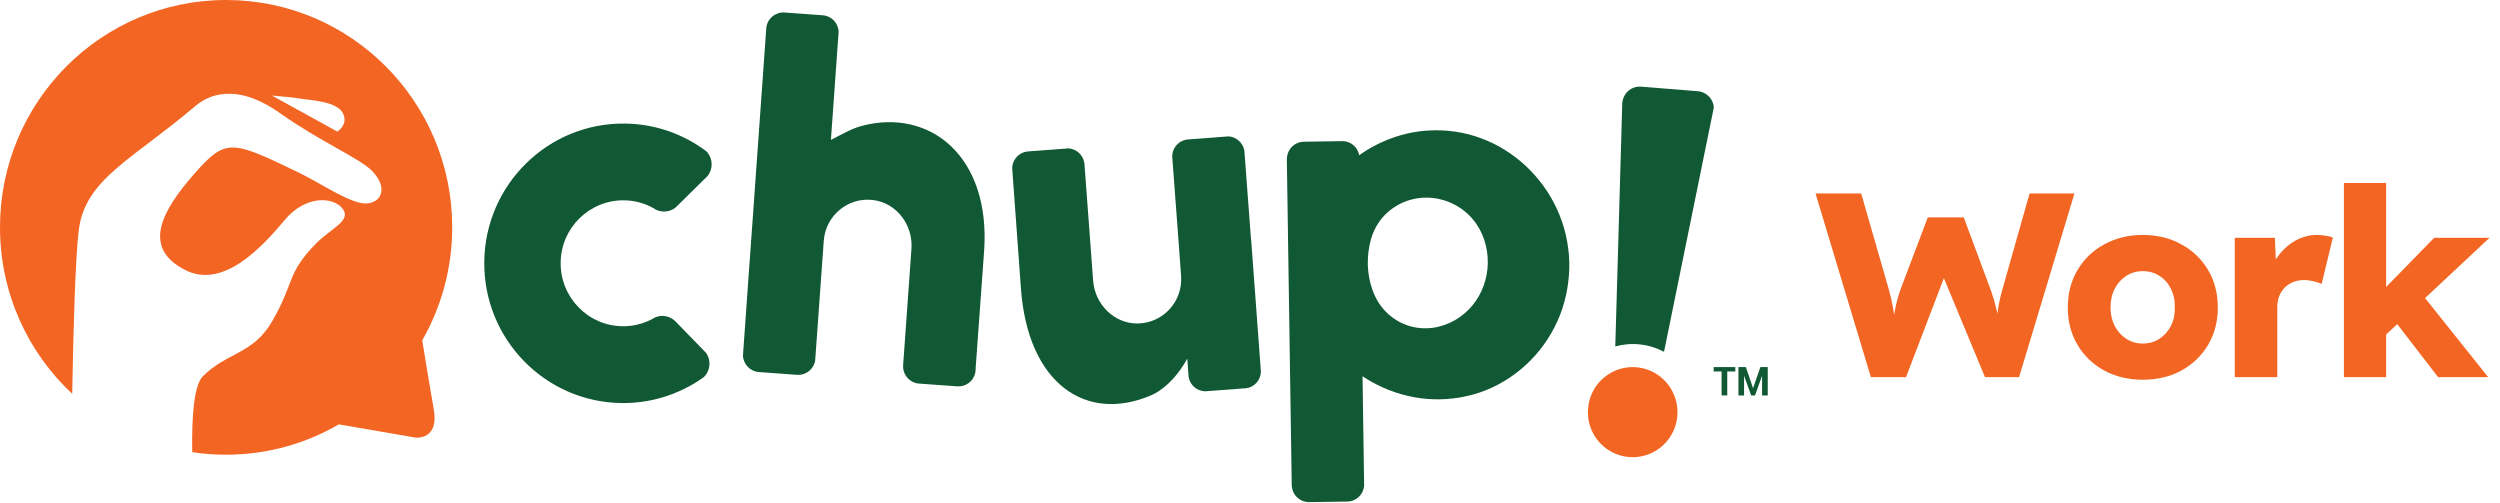
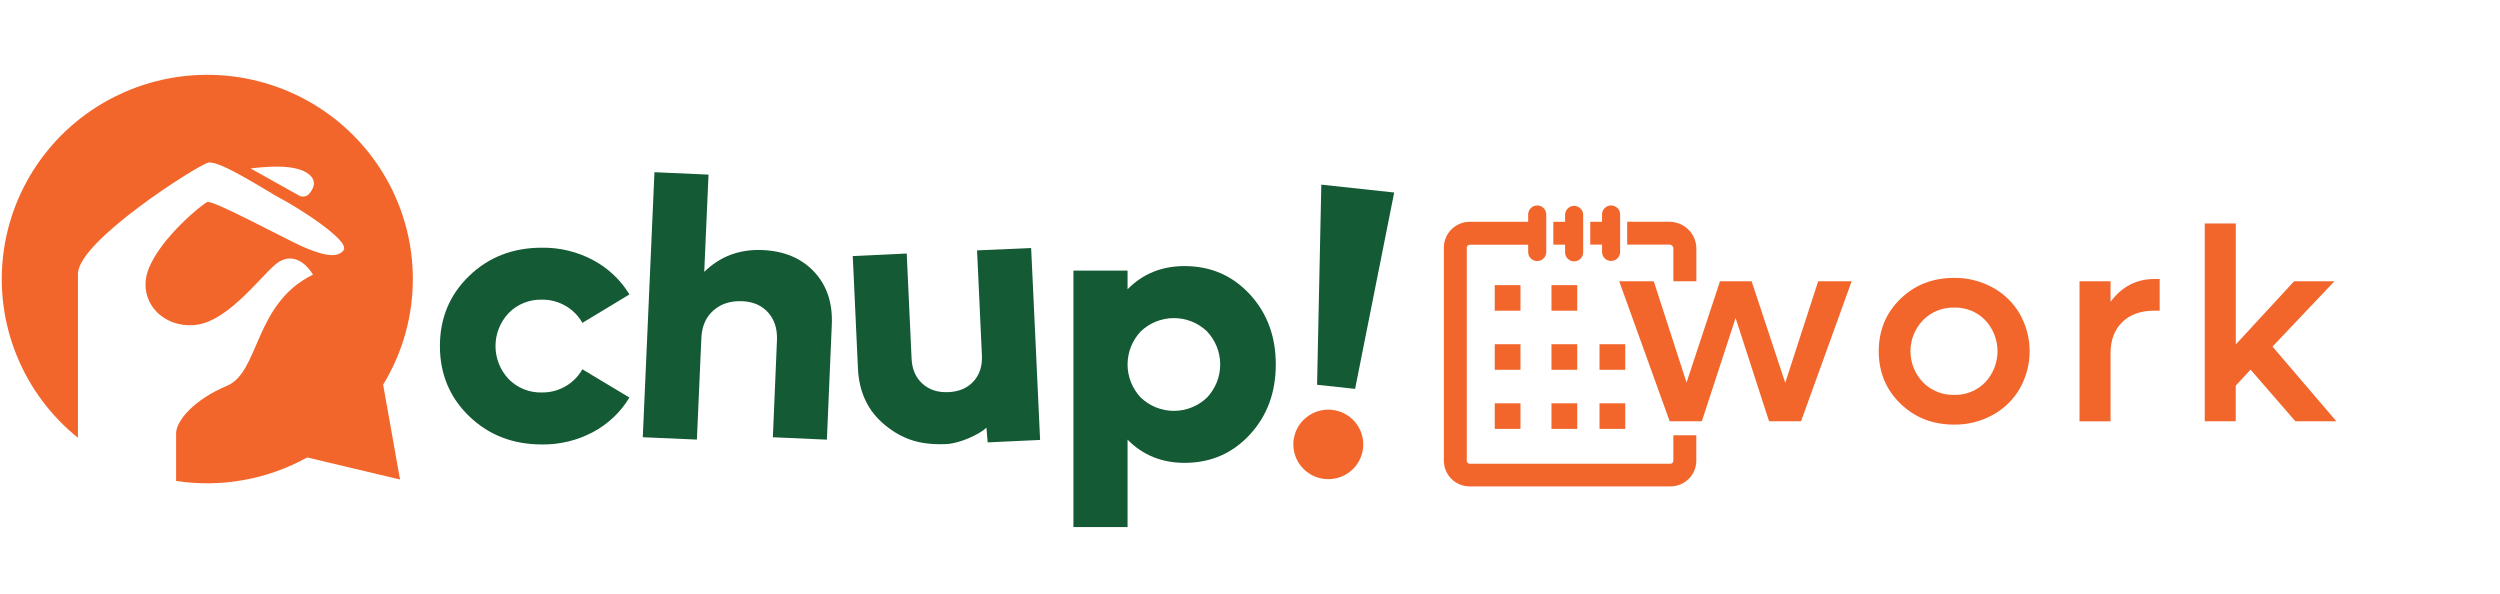
- <svg xmlns="http://www.w3.org/2000/svg" width="224" height="45" viewBox="0 0 224 45" fill="none">
-   <path d="M167.631 33.789L162.672 17.337H166.762L169.253 25.986C169.394 26.488 169.511 27.005 169.605 27.537C169.699 28.055 169.778 28.54 169.84 28.995C169.903 29.433 169.942 29.778 169.958 30.029L169.417 30.052C169.527 29.457 169.613 28.932 169.676 28.477C169.739 28.023 169.817 27.6 169.911 27.208C170.005 26.801 170.122 26.394 170.264 25.986L172.731 19.476H175.951L178.372 25.986C178.56 26.503 178.709 26.997 178.818 27.467C178.944 27.921 179.038 28.352 179.1 28.759C179.179 29.151 179.241 29.543 179.288 29.935L178.795 30.029C178.826 29.731 178.85 29.465 178.865 29.23C178.897 28.995 178.92 28.767 178.936 28.548C178.952 28.313 178.975 28.078 179.006 27.843C179.038 27.592 179.085 27.318 179.147 27.02C179.21 26.707 179.296 26.354 179.406 25.963L181.85 17.337H185.869L180.91 33.789H177.855L173.93 24.341L174.376 24.388L170.781 33.789H167.631ZM191.995 34.024C190.71 34.024 189.559 33.75 188.54 33.202C187.522 32.637 186.723 31.87 186.143 30.898C185.563 29.911 185.274 28.799 185.274 27.561C185.274 26.292 185.563 25.172 186.143 24.2C186.723 23.213 187.522 22.445 188.54 21.897C189.559 21.333 190.71 21.051 191.995 21.051C193.296 21.051 194.447 21.333 195.45 21.897C196.469 22.445 197.268 23.213 197.847 24.2C198.427 25.172 198.717 26.292 198.717 27.561C198.717 28.799 198.427 29.911 197.847 30.898C197.268 31.87 196.469 32.637 195.45 33.202C194.447 33.75 193.296 34.024 191.995 34.024ZM191.995 30.781C192.559 30.781 193.053 30.64 193.476 30.358C193.915 30.076 194.259 29.692 194.51 29.206C194.761 28.72 194.878 28.172 194.863 27.561C194.878 26.919 194.761 26.354 194.51 25.869C194.259 25.367 193.915 24.983 193.476 24.717C193.053 24.435 192.559 24.294 191.995 24.294C191.447 24.294 190.953 24.435 190.515 24.717C190.076 24.999 189.731 25.383 189.48 25.869C189.23 26.354 189.104 26.919 189.104 27.561C189.104 28.172 189.23 28.72 189.48 29.206C189.731 29.692 190.076 30.076 190.515 30.358C190.953 30.64 191.447 30.781 191.995 30.781ZM200.236 33.789V21.309H203.832L203.997 25.375L203.292 24.576C203.495 23.918 203.809 23.323 204.232 22.79C204.655 22.257 205.156 21.834 205.736 21.521C206.331 21.207 206.95 21.051 207.593 21.051C207.875 21.051 208.133 21.074 208.368 21.121C208.619 21.153 208.838 21.207 209.026 21.286L208.016 25.446C207.843 25.352 207.608 25.273 207.311 25.211C207.029 25.132 206.731 25.093 206.417 25.093C206.073 25.093 205.752 25.156 205.454 25.281C205.172 25.391 204.921 25.555 204.702 25.775C204.498 25.994 204.334 26.253 204.208 26.55C204.099 26.848 204.044 27.185 204.044 27.561V33.789H200.236ZM213.634 30.123L212.294 27.255L218.1 21.309H223.059L213.634 30.123ZM210.015 33.789V16.397H213.799V33.789H210.015ZM218.452 33.789L214.104 28.148L216.783 26.08L222.941 33.789H218.452Z" fill="#F26522" />
-   <path d="M37.833 30.494C39.538 27.511 40.517 24.055 40.517 20.368C40.517 9.119 31.448 1.30572e-07 20.259 1.30572e-07C9.07 -0.001 0 9.118 0 20.367C0 26.258 2.486 31.564 6.469 35.285C6.573 29.481 6.755 22.989 7.064 20.572C7.648 16.026 11.891 14.275 17.485 9.515C19.138 8.104 21.726 7.743 25.093 10.14C28.667 12.685 32.209 14.159 33.344 15.324C34.831 16.85 34.152 18.231 32.744 18.231C31.345 18.231 28.643 16.365 26.795 15.478C20.771 12.569 20.257 12.342 17.445 15.533C14.459 18.924 12.686 22.199 16.598 24.194C19.95 25.901 23.378 22.269 25.504 19.719C27.379 17.475 29.838 17.61 30.691 18.689C31.544 19.778 29.65 20.452 28.3 21.836C25.64 24.564 26.44 25.252 24.364 28.824C22.665 31.749 20.331 31.552 18.173 33.719C17.35 34.54 17.174 37.533 17.223 40.512C18.213 40.667 19.227 40.742 20.257 40.742C23.937 40.742 27.384 39.747 30.361 38.023L37.246 39.209C37.246 39.209 39.383 39.454 38.858 36.626C38.624 35.353 38.175 32.611 37.833 30.494ZM30.226 11.792L24.365 8.562C25.581 8.692 26.056 8.687 26.939 8.842C27.689 8.974 30.113 9.052 30.697 10.098C31.279 11.135 30.226 11.792 30.226 11.792Z" fill="#F26522" />
-   <path d="M88.176 22.503L87.417 32.989L87.39 33.386C87.239 34.137 86.556 34.671 85.769 34.615L82.351 34.37C81.497 34.308 80.865 33.572 80.921 32.717L81.666 22.299C81.819 20.185 80.366 18.21 78.277 17.929C76.004 17.619 73.969 19.308 73.809 21.576L73.039 32.311C72.905 33.079 72.215 33.643 71.42 33.585L67.995 33.336C67.204 33.281 66.589 32.626 66.57 31.838L67.142 23.784C67.139 23.843 67.132 23.902 67.124 23.96L67.159 23.58L68.666 2.438C68.782 1.645 69.486 1.063 70.295 1.121L73.717 1.369C74.512 1.426 75.112 2.07 75.142 2.849L74.45 12.536C75.317 12.101 76.292 11.518 77.22 11.277C83.386 9.656 88.779 14.081 88.176 22.503Z" fill="#115934" />
-   <path d="M87.419 33.174C87.415 33.23 87.412 33.28 87.399 33.333C87.395 33.347 87.395 33.36 87.393 33.372L87.419 32.977C87.422 32.99 87.422 33.003 87.422 33.017C87.426 33.069 87.422 33.124 87.419 33.174Z" fill="#115934" />
-   <path d="M112.103 21.562C112.103 21.5 112.099 21.438 112.098 21.381L112.123 21.766L112.127 21.798L112.95 32.94C112.946 32.94 112.946 32.94 112.95 32.942L112.976 33.349C112.936 34.076 112.392 34.687 111.663 34.786L111.483 34.798C111.478 34.799 111.468 34.801 111.462 34.799L108.287 35.039C108.283 35.038 108.283 35.039 108.283 35.039L107.981 35.06C107.254 35.043 106.645 34.521 106.509 33.812C106.509 33.812 106.509 33.812 106.509 33.808C106.505 33.791 106.501 33.773 106.5 33.754L106.481 33.515L106.38 32.132C105.323 34.059 104.009 35.05 103.138 35.421C97.268 37.929 92.104 34.328 91.48 25.901L90.716 15.395L90.691 15.045C90.719 14.283 91.312 13.638 92.087 13.571L92.131 13.566L95.317 13.329C95.318 13.324 95.318 13.324 95.324 13.329L95.735 13.295H95.739H95.745C96.44 13.344 97.026 13.867 97.149 14.562C97.159 14.613 97.165 14.666 97.169 14.719L97.945 25.155C98.103 27.268 99.827 29.008 101.931 28.983C104.232 28.956 105.995 26.987 105.826 24.72L105.648 22.288L105.054 14.326C105.054 14.326 105.054 14.326 105.053 14.324L105.028 13.983C105.029 13.977 105.029 13.972 105.029 13.968C105.055 13.204 105.653 12.56 106.427 12.493L106.467 12.491L109.663 12.252L110.068 12.219H110.074C110.776 12.26 111.365 12.786 111.491 13.485C111.503 13.541 111.505 13.595 111.511 13.646C111.513 13.672 111.513 13.699 111.513 13.726L112.082 21.343L112.103 21.562Z" fill="#115934" />
-   <path d="M139.51 18.75C138.848 17.278 137.872 15.965 136.718 14.875C135.549 13.786 134.183 12.931 132.693 12.384C131.208 11.832 129.616 11.601 128.066 11.691C125.797 11.804 123.61 12.614 121.785 13.907L121.781 13.891C121.656 13.243 121.129 12.735 120.459 12.656H120.457C120.398 12.65 120.352 12.646 120.296 12.646L116.768 12.7C116.003 12.735 115.388 13.335 115.315 14.084C115.315 14.086 115.315 14.09 115.311 14.094C115.305 14.152 115.299 14.207 115.301 14.266L115.739 43.469C115.741 43.529 115.745 43.585 115.758 43.644C115.758 43.646 115.757 43.646 115.755 43.65C115.856 44.417 116.517 45.002 117.299 44.99L120.716 44.94C121.515 44.93 122.16 44.313 122.224 43.529C122.224 43.519 122.226 43.501 122.226 43.491L122.083 33.711C122.651 34.091 123.25 34.425 123.874 34.706C125.297 35.346 126.852 35.725 128.426 35.775C130 35.825 131.622 35.565 133.121 34.969C134.624 34.372 135.993 33.452 137.133 32.295C138.272 31.142 139.179 29.753 139.774 28.233C140.371 26.708 140.641 25.066 140.609 23.453C140.557 21.841 140.194 20.218 139.51 18.75ZM133.307 23.566C133.285 24.957 132.808 26.293 131.928 27.371C131.04 28.43 129.79 29.187 128.334 29.377C127.6 29.463 126.847 29.405 126.136 29.162C125.423 28.92 124.748 28.512 124.198 27.956C123.642 27.405 123.238 26.718 122.979 25.995C122.716 25.261 122.577 24.502 122.556 23.726C122.543 22.95 122.625 22.176 122.844 21.421C123.063 20.67 123.444 19.948 123.984 19.366C124.525 18.779 125.2 18.332 125.912 18.057C126.637 17.779 127.401 17.671 128.156 17.718C129.663 17.828 131.035 18.537 131.962 19.645C132.907 20.766 133.322 22.176 133.307 23.566Z" fill="#115934" />
-   <path d="M63.546 32.854C63.533 32.906 63.522 32.968 63.51 33.023C63.424 33.329 63.267 33.594 63.05 33.802C63.046 33.804 63.043 33.806 63.043 33.806C62.901 33.91 62.757 34.005 62.607 34.102C62.607 34.103 62.607 34.103 62.605 34.103C60.625 35.394 58.249 36.14 55.709 36.115C48.83 36.036 43.315 30.368 43.391 23.451C43.468 16.539 49.105 10.997 55.981 11.071C58.501 11.099 60.839 11.877 62.783 13.196C62.785 13.196 62.785 13.196 62.789 13.199C62.961 13.316 63.134 13.44 63.303 13.563C63.307 13.57 63.307 13.57 63.309 13.575C63.344 13.608 63.376 13.643 63.404 13.682C63.884 14.296 63.882 15.155 63.409 15.761L63.092 16.071L60.791 18.34L60.52 18.603C60.516 18.606 60.512 18.609 60.507 18.616C60.008 18.993 59.35 19.054 58.799 18.803C58.704 18.741 58.603 18.681 58.501 18.625C58.501 18.623 58.498 18.623 58.496 18.622C57.722 18.199 56.844 17.957 55.907 17.949C52.813 17.913 50.267 20.417 50.235 23.527C50.196 26.637 52.691 29.2 55.78 29.231C56.706 29.241 57.583 29.023 58.362 28.625C58.481 28.566 58.603 28.502 58.718 28.429C58.991 28.318 59.297 28.272 59.615 28.327C59.978 28.388 60.295 28.556 60.537 28.814C60.547 28.823 60.553 28.832 60.563 28.84L62.88 31.222C62.88 31.225 62.883 31.225 62.887 31.229L63.267 31.622C63.269 31.623 63.273 31.624 63.273 31.627C63.48 31.93 63.589 32.292 63.567 32.681C63.56 32.733 63.555 32.792 63.546 32.854Z" fill="#115934" />
-   <path d="M155.484 33.284H154.762V35.431H154.253V33.284H153.545V32.891H155.485V33.284H155.484Z" fill="#115934" />
-   <path d="M157.067 34.764H157.081L157.731 32.891H158.39V35.431H157.882V33.7L157.871 33.693L157.25 35.431H156.904L156.279 33.69L156.269 33.691V35.431H155.764V32.891H156.429L157.067 34.764Z" fill="#115934" />
-   <path d="M152.362 8.209C152.362 8.209 152.356 8.209 152.355 8.209C152.306 8.195 152.253 8.185 152.204 8.18L147.016 7.761C146.242 7.709 145.556 8.242 145.395 8.99C145.395 8.994 145.395 8.996 145.388 8.998C145.376 9.052 145.363 9.111 145.357 9.166L144.73 31.039C145.441 30.845 146.198 30.774 146.969 30.864C147.734 30.948 148.452 31.181 149.098 31.52L153.559 9.631V9.614C153.506 8.943 153.021 8.371 152.362 8.209Z" fill="#115934" />
-   <path d="M146.733 32.916C144.527 32.67 142.541 34.268 142.301 36.483C142.051 38.696 143.639 40.693 145.843 40.94C148.047 41.185 150.036 39.594 150.28 37.379C150.523 35.164 148.938 33.165 146.733 32.916Z" fill="#F26522" />
+ <svg xmlns="http://www.w3.org/2000/svg" width="295" height="70" viewBox="0 0 295 70" fill="none">
+   <path d="M48.716 32.921C48.715 28.851 47.676 24.848 45.697 21.285C43.718 17.721 40.864 14.714 37.399 12.543C33.934 10.372 29.973 9.108 25.884 8.87C21.796 8.631 17.712 9.425 14.016 11.178C10.319 12.931 7.13 15.585 4.744 18.894C2.359 22.202 0.856 26.057 0.375 30.099C-0.106 34.141 0.451 38.238 1.994 42.008C3.537 45.778 6.015 49.098 9.198 51.66V32.308C9.198 28.461 23.209 19.555 24.555 19.197C25.902 18.839 31.679 22.686 33.211 23.473C34.743 24.26 41.423 28.376 40.532 29.545C39.642 30.714 37.292 29.803 35.5 29.005C33.708 28.207 25.088 23.56 24.462 23.837C23.835 24.115 19.006 28.027 17.55 31.69C16.095 35.352 19.058 38.779 23.102 38.336C27.146 37.894 31.249 31.911 32.923 30.892C35.31 29.465 36.929 32.41 36.929 32.41C29.968 35.801 30.646 43.903 26.79 45.52C22.934 47.138 20.78 49.626 20.78 51.135V56.751C26.102 57.561 31.544 56.586 36.246 53.98L47.202 56.582L45.211 45.388C47.506 41.63 48.718 37.317 48.716 32.921ZM36.495 22.859C36.336 23.043 36.114 23.162 35.871 23.191C35.629 23.22 35.384 23.159 35.186 23.018L29.566 19.875C30.902 19.728 34.804 19.225 36.447 20.561C37.44 21.372 36.995 22.27 36.489 22.859H36.495Z" fill="#F2662B" />
+   <path d="M164.514 22.717L159.901 45.888L155.414 45.402L155.916 21.789L164.514 22.717Z" fill="#145A35" />
+   <path d="M156.74 56.541C159.019 56.541 160.867 54.705 160.867 52.441C160.867 50.176 159.019 48.34 156.74 48.34C154.461 48.34 152.613 50.176 152.613 52.441C152.613 54.705 154.461 56.541 156.74 56.541Z" fill="#F2662B" />
+   <path d="M63.957 52.446C60.525 52.446 57.659 51.335 55.36 49.113C53.062 46.891 51.912 44.132 51.91 40.836C51.91 37.54 53.06 34.781 55.36 32.559C57.661 30.337 60.526 29.226 63.957 29.228C66.065 29.2 68.146 29.708 70.002 30.702C71.765 31.644 73.24 33.04 74.273 34.744L68.721 38.099C68.257 37.271 67.579 36.582 66.757 36.104C65.909 35.607 64.941 35.349 63.957 35.36C63.228 35.338 62.503 35.466 61.826 35.736C61.15 36.007 60.538 36.414 60.029 36.932C59.027 37.988 58.469 39.385 58.469 40.836C58.469 42.287 59.027 43.683 60.029 44.739C60.538 45.257 61.15 45.665 61.826 45.935C62.502 46.206 63.228 46.334 63.957 46.311C64.94 46.322 65.907 46.066 66.754 45.57C67.577 45.091 68.255 44.402 68.719 43.575L74.27 46.908C73.243 48.621 71.767 50.026 70 50.971C68.144 51.965 66.064 52.473 63.957 52.446Z" fill="#145A35" />
+   <path d="M89.989 29.506C92.551 29.619 94.58 30.476 96.076 32.078C97.571 33.68 98.264 35.753 98.153 38.297L97.573 51.879L91.198 51.595L91.681 40.16C91.739 38.819 91.395 37.727 90.648 36.886C89.902 36.044 88.883 35.597 87.593 35.543C86.211 35.483 85.076 35.844 84.189 36.628C83.301 37.411 82.826 38.485 82.763 39.848L82.233 51.87L75.848 51.595L77.225 20.32L83.606 20.604L83.1 32.078C84.976 30.246 87.273 29.389 89.989 29.506Z" fill="#145A35" />
+   <path d="M139.778 31.398C142.855 31.398 145.418 32.505 147.468 34.718C149.518 36.932 150.543 39.694 150.543 43.007C150.543 46.317 149.518 49.08 147.468 51.295C145.418 53.51 142.855 54.617 139.778 54.617C137.088 54.617 134.846 53.704 133.052 51.878V62.191H126.664V31.928H133.052V34.135C134.846 32.309 137.088 31.397 139.778 31.398ZM134.61 46.912C135.659 47.919 137.06 48.482 138.519 48.482C139.977 48.482 141.378 47.919 142.427 46.912C143.427 45.855 143.984 44.459 143.984 43.009C143.984 41.558 143.427 40.162 142.427 39.105C141.378 38.098 139.977 37.535 138.519 37.535C137.06 37.535 135.659 38.098 134.61 39.105C133.61 40.162 133.053 41.558 133.053 43.009C133.053 44.459 133.61 45.855 134.61 46.912Z" fill="#145A35" />
+   <path d="M115.293 29.545L115.866 41.949C115.925 43.191 115.594 44.208 114.876 45.001C114.157 45.793 113.171 46.216 111.919 46.271C110.667 46.331 109.644 45.999 108.848 45.276C108.052 44.553 107.625 43.57 107.567 42.327L106.993 29.916L100.625 30.215L101.238 43.487C101.369 46.315 102.439 48.543 104.446 50.172C106.452 51.801 108.505 52.543 111.679 52.4C113.237 52.328 115.565 51.272 116.399 50.467L116.545 52.202L122.732 51.914L122.296 42.522L122.169 39.787L121.674 29.266L115.293 29.545Z" fill="#145A35" />
+   <path d="M214.546 33.188H218.496L212.523 49.712H208.75L204.8 37.525L200.817 49.712H197.022L191.066 33.188H195.143L199.012 45.138L202.962 33.188H206.69L210.657 45.169L214.546 33.188Z" fill="#F2662B" />
+   <path d="M179.417 33.645H176.379V36.663H179.417V33.645Z" fill="#F2662B" />
+   <path d="M179.417 40.617H176.379V43.636H179.417V40.617Z" fill="#F2662B" />
+   <path d="M179.417 47.59H176.379V50.608H179.417V47.59Z" fill="#F2662B" />
+   <path d="M230.595 50.105C228.058 50.105 225.94 49.277 224.24 47.62C222.541 45.963 221.691 43.906 221.691 41.446C221.691 38.989 222.541 36.931 224.24 35.275C225.94 33.618 228.058 32.79 230.595 32.79C232.179 32.772 233.739 33.162 235.126 33.922C236.462 34.65 237.572 35.728 238.334 37.04C239.096 38.385 239.497 39.903 239.497 41.447C239.497 42.992 239.096 44.51 238.334 45.855C237.572 47.167 236.462 48.245 235.124 48.971C233.738 49.731 232.178 50.122 230.595 50.105ZM226.916 45.118C227.394 45.602 227.968 45.983 228.601 46.237C229.234 46.492 229.913 46.614 230.595 46.597C231.275 46.615 231.95 46.493 232.58 46.239C233.209 45.984 233.778 45.602 234.251 45.118C235.186 44.121 235.707 42.808 235.707 41.445C235.707 40.082 235.186 38.77 234.251 37.773C233.778 37.288 233.209 36.906 232.58 36.652C231.95 36.397 231.275 36.275 230.595 36.294C229.912 36.277 229.233 36.4 228.599 36.656C227.966 36.912 227.393 37.295 226.916 37.782C225.965 38.769 225.434 40.083 225.434 41.45C225.434 42.816 225.965 44.13 226.916 45.118Z" fill="#F2662B" />
+   <path d="M254.223 32.922H254.843V36.658H254.223C252.609 36.658 251.342 37.109 250.424 38.011C249.506 38.913 249.046 40.134 249.045 41.674V49.715H245.383V33.191H249.045V35.613C250.375 33.82 252.101 32.923 254.223 32.922Z" fill="#F2662B" />
+   <path d="M270.854 49.711L265.566 43.618L263.82 45.502V49.711H260.16V26.367H263.824V40.643L270.705 33.187H275.467L268.156 40.896L275.69 49.711H270.854Z" fill="#F2662B" />
+   <path d="M186.112 33.645H183.074V36.663H186.112V33.645Z" fill="#F2662B" />
+   <path d="M186.112 40.617H183.074V43.636H186.112V40.617Z" fill="#F2662B" />
+   <path d="M191.78 40.617H188.742V43.636H191.78V40.617Z" fill="#F2662B" />
+   <path d="M186.112 47.59H183.074V50.608H186.112V47.59Z" fill="#F2662B" />
+   <path d="M191.78 47.59H188.742V50.608H191.78V47.59Z" fill="#F2662B" />
+   <path d="M196.997 26.168H192.008V28.863H196.997C197.058 28.863 197.118 28.875 197.175 28.899C197.231 28.922 197.282 28.956 197.325 29C197.368 29.043 197.402 29.094 197.425 29.15C197.448 29.206 197.46 29.267 197.459 29.328V33.188H200.17V29.328C200.169 28.491 199.834 27.689 199.24 27.097C198.645 26.505 197.838 26.171 196.997 26.168Z" fill="#F2662B" />
+   <path d="M197.456 54.38C197.455 54.471 197.418 54.559 197.353 54.623C197.288 54.687 197.2 54.723 197.109 54.723H173.43C173.385 54.724 173.339 54.715 173.297 54.698C173.254 54.681 173.216 54.656 173.183 54.624C173.15 54.593 173.124 54.554 173.106 54.513C173.089 54.471 173.079 54.426 173.079 54.38V29.226C173.079 29.18 173.088 29.134 173.105 29.091C173.123 29.049 173.149 29.01 173.181 28.978C173.214 28.945 173.253 28.92 173.295 28.902C173.338 28.885 173.384 28.876 173.43 28.876H180.324V29.744C180.324 30.025 180.437 30.295 180.637 30.494C180.837 30.692 181.108 30.804 181.391 30.804C181.675 30.804 181.946 30.692 182.146 30.494C182.346 30.295 182.459 30.025 182.459 29.744V28.876V26.17V25.303C182.459 25.021 182.346 24.752 182.146 24.553C181.946 24.354 181.675 24.242 181.391 24.242C181.108 24.242 180.837 24.354 180.637 24.553C180.437 24.752 180.324 25.021 180.324 25.303V26.17H173.43C172.621 26.174 171.846 26.495 171.274 27.064C170.702 27.632 170.379 28.402 170.375 29.206V54.361C170.375 55.166 170.697 55.938 171.27 56.508C171.843 57.077 172.62 57.397 173.43 57.397H197.109C197.919 57.397 198.696 57.077 199.269 56.508C199.842 55.938 200.164 55.166 200.164 54.361V51.362H197.456V54.38Z" fill="#F2662B" />
+   <path d="M184.681 29.734C184.674 29.877 184.697 30.02 184.748 30.154C184.798 30.288 184.876 30.411 184.976 30.514C185.075 30.618 185.195 30.7 185.328 30.756C185.46 30.813 185.603 30.842 185.747 30.842C185.891 30.842 186.034 30.813 186.167 30.756C186.299 30.7 186.419 30.618 186.518 30.514C186.618 30.411 186.696 30.288 186.746 30.154C186.797 30.02 186.82 29.877 186.813 29.734V25.305C186.801 25.033 186.683 24.775 186.484 24.587C186.286 24.398 186.022 24.293 185.747 24.293C185.472 24.293 185.208 24.398 185.01 24.587C184.811 24.775 184.693 25.033 184.681 25.305V26.173H183.293V28.868H184.681V29.734Z" fill="#F2662B" />
+   <path d="M189.041 29.731C189.041 30.012 189.153 30.282 189.353 30.48C189.553 30.679 189.825 30.791 190.108 30.791C190.391 30.791 190.662 30.679 190.863 30.48C191.063 30.282 191.175 30.012 191.175 29.731V25.303C191.175 25.021 191.063 24.752 190.863 24.553C190.662 24.354 190.391 24.242 190.108 24.242C189.825 24.242 189.553 24.354 189.353 24.553C189.153 24.752 189.041 25.021 189.041 25.303V26.17H187.648V28.866H189.041V29.731Z" fill="#F2662B" />
</svg>
